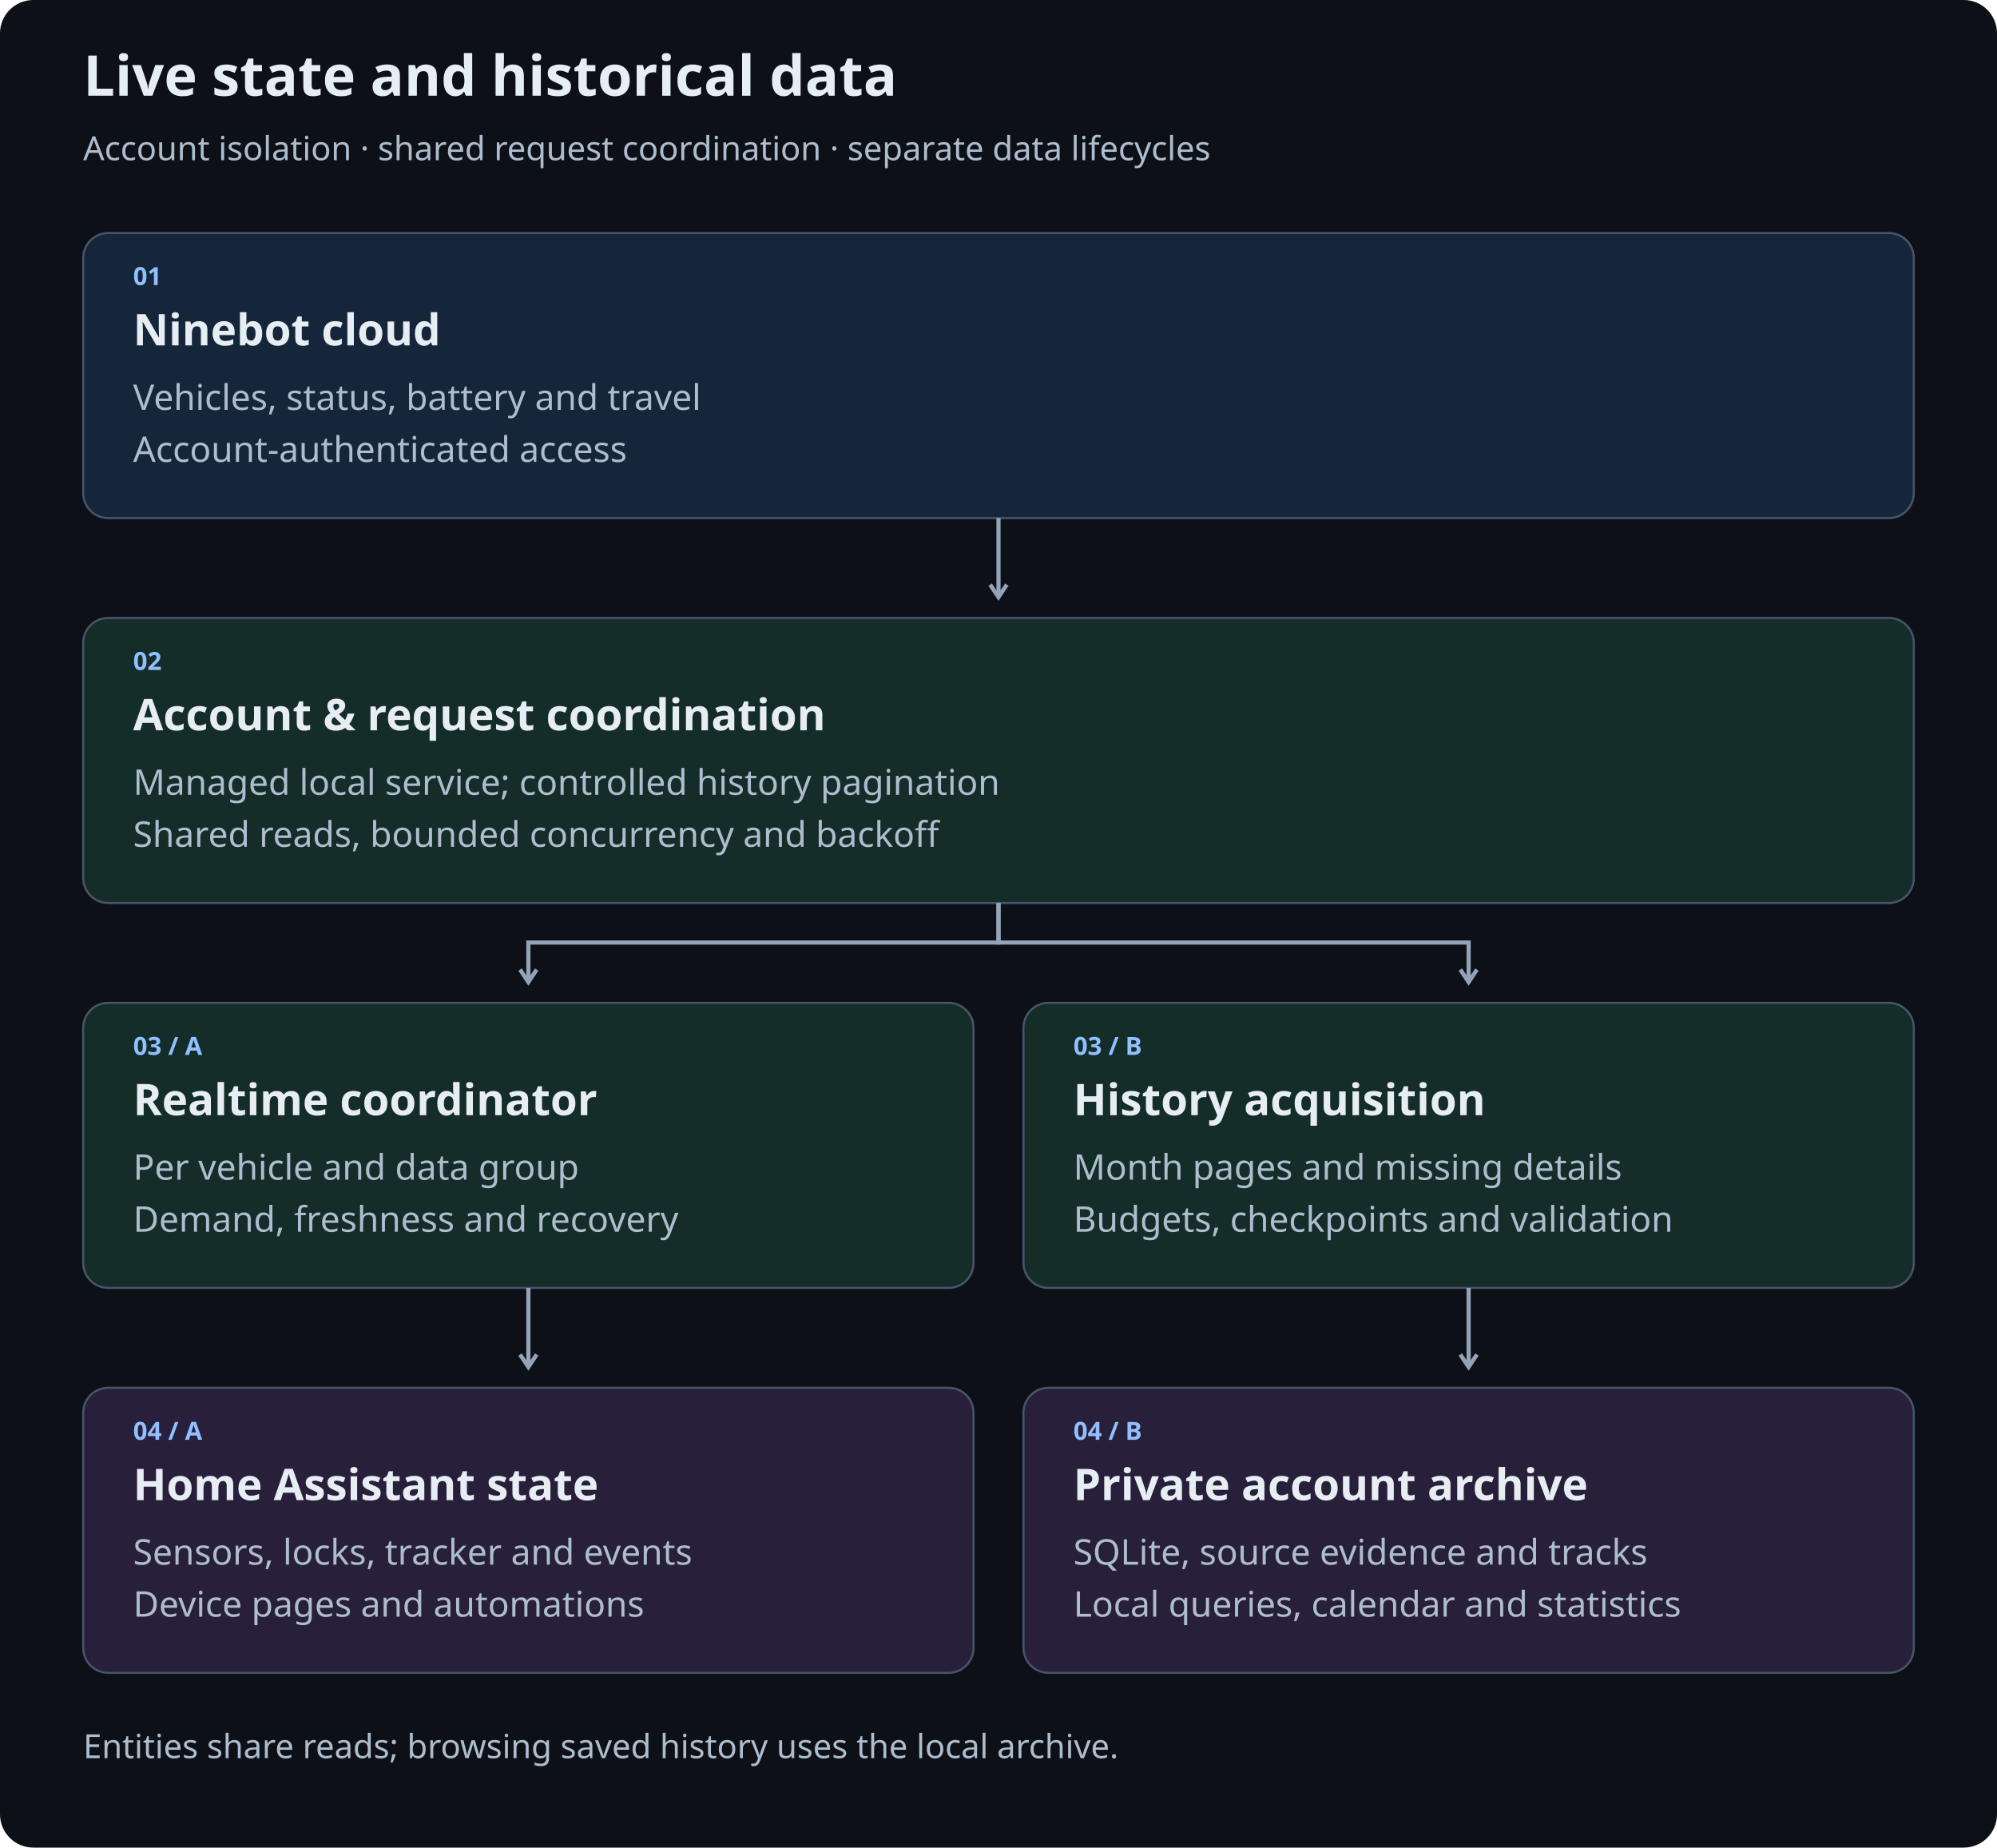
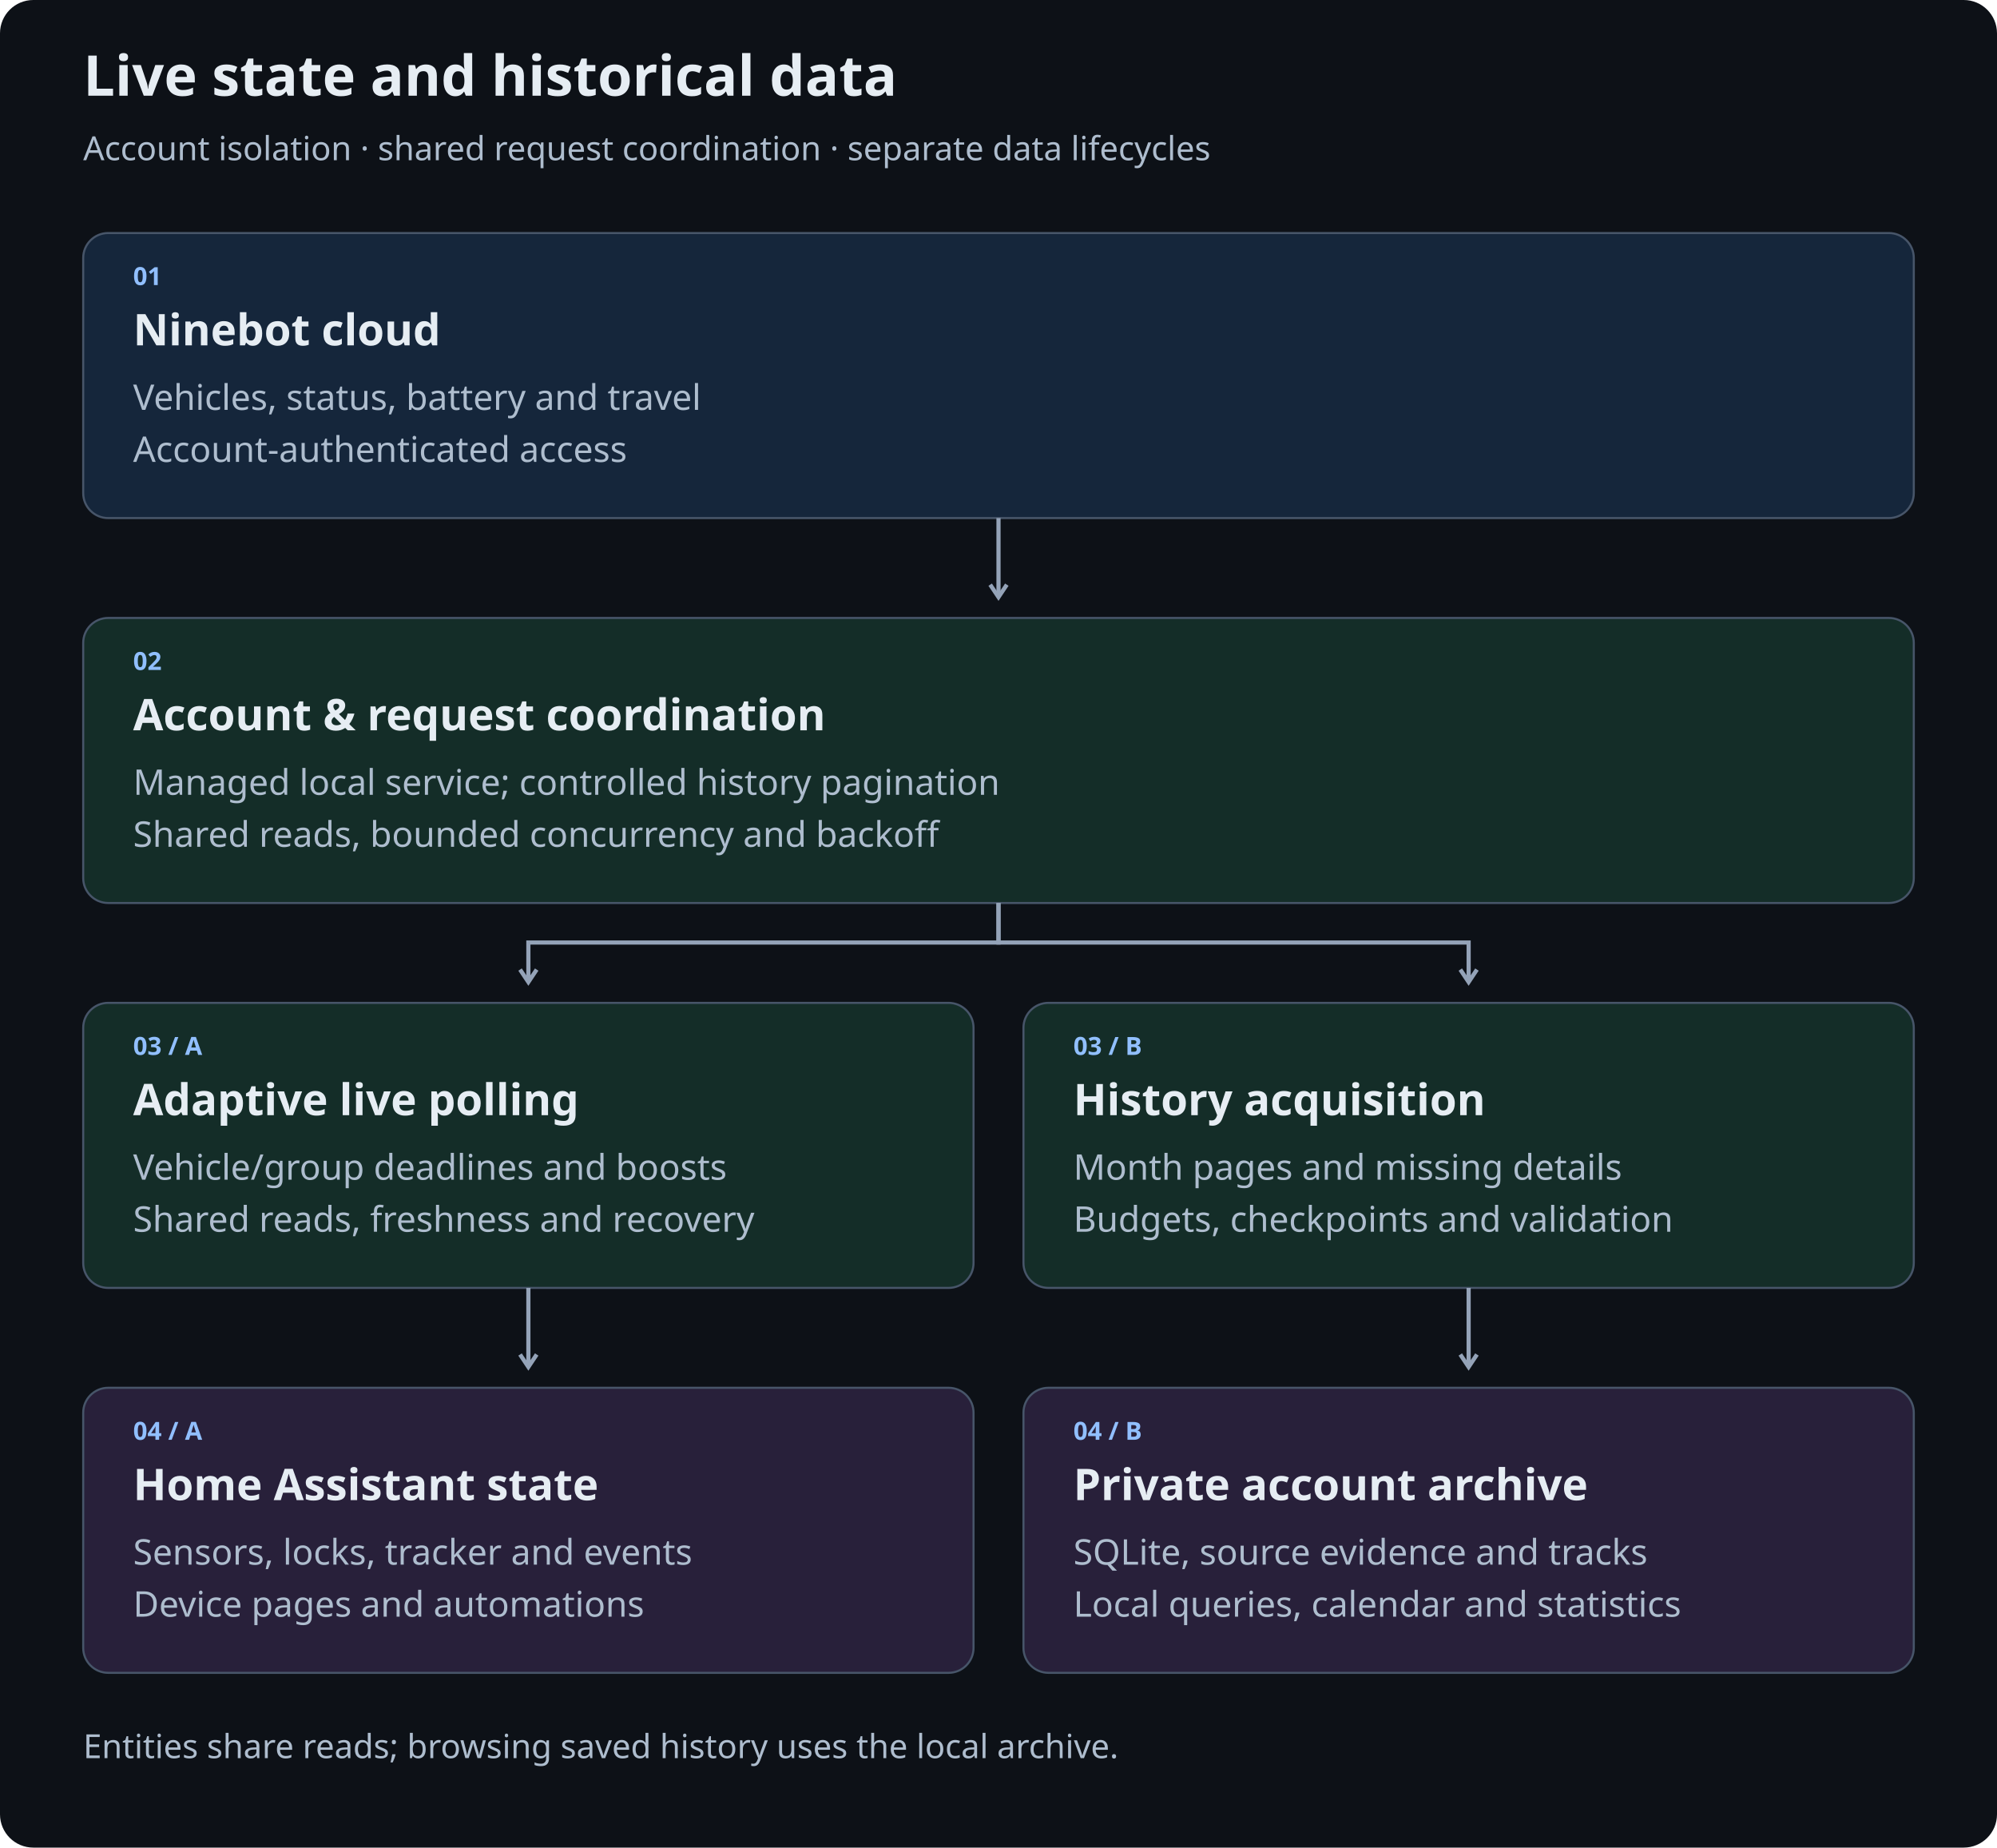
<svg xmlns="http://www.w3.org/2000/svg" width="960" height="888" viewBox="0 0 960 888" role="img" aria-labelledby="title desc" xml:lang="en">
  <style>text {font-family: -apple-system, BlinkMacSystemFont, "Segoe UI", "Noto Sans", "PingFang SC", "Microsoft YaHei", sans-serif}</style>
  <rect width="960" height="888" rx="16" fill="#0d1117" />
  <text x="40" y="46" font-size="27" font-weight="700" fill="#e6edf3">Live state and historical data</text>
  <text x="40" y="77" font-size="16" font-weight="400" fill="#aebdce">Account isolation · shared request coordination · separate data lifecycles</text>
  <rect x="40" y="112" width="880" height="137" rx="12" fill="#15263b" stroke="#475569" />
  <text x="64" y="137" font-size="12" font-weight="700" fill="#91bfff">01</text>
  <text x="64" y="166" font-size="21" font-weight="650" fill="#e6edf3">Ninebot cloud</text>
  <text x="64" y="197" font-size="17" font-weight="400" fill="#aebdce">Vehicles, status, battery and travel</text>
  <text x="64" y="222" font-size="17" font-weight="400" fill="#aebdce">Account-authenticated access</text>
  <path d="M480 249 V268 H480 V287" fill="none" stroke="#94a3b8" stroke-width="2" />
  <path d="M476 281 L480 287 L484 281" fill="none" stroke="#94a3b8" stroke-width="2" />
  <rect x="40" y="297" width="880" height="137" rx="12" fill="#142d28" stroke="#475569" />
  <text x="64" y="322" font-size="12" font-weight="700" fill="#91bfff">02</text>
  <text x="64" y="351" font-size="21" font-weight="650" fill="#e6edf3">Account &amp; request coordination</text>
  <text x="64" y="382" font-size="17" font-weight="400" fill="#aebdce">Managed local service; controlled history pagination</text>
  <text x="64" y="407" font-size="17" font-weight="400" fill="#aebdce">Shared reads, bounded concurrency and backoff</text>
  <path d="M480 434 V453 H254 V472" fill="none" stroke="#94a3b8" stroke-width="2" />
  <path d="M250 466 L254 472 L258 466" fill="none" stroke="#94a3b8" stroke-width="2" />
  <path d="M480 434 V453 H706 V472" fill="none" stroke="#94a3b8" stroke-width="2" />
  <path d="M702 466 L706 472 L710 466" fill="none" stroke="#94a3b8" stroke-width="2" />
  <rect x="40" y="482" width="428" height="137" rx="12" fill="#142d28" stroke="#475569" />
  <text x="64" y="507" font-size="12" font-weight="700" fill="#91bfff">03 / A</text>
-   <text x="64" y="536" font-size="21" font-weight="650" fill="#e6edf3">Realtime coordinator</text>
-   <text x="64" y="567" font-size="17" font-weight="400" fill="#aebdce">Per vehicle and data group</text>
-   <text x="64" y="592" font-size="17" font-weight="400" fill="#aebdce">Demand, freshness and recovery</text>
+   <text x="64" y="536" font-size="21" font-weight="650" fill="#e6edf3">Adaptive live polling</text>
+   <text x="64" y="567" font-size="17" font-weight="400" fill="#aebdce">Vehicle/group deadlines and boosts</text>
+   <text x="64" y="592" font-size="17" font-weight="400" fill="#aebdce">Shared reads, freshness and recovery</text>
  <rect x="492" y="482" width="428" height="137" rx="12" fill="#142d28" stroke="#475569" />
  <text x="516" y="507" font-size="12" font-weight="700" fill="#91bfff">03 / B</text>
  <text x="516" y="536" font-size="21" font-weight="650" fill="#e6edf3">History acquisition</text>
  <text x="516" y="567" font-size="17" font-weight="400" fill="#aebdce">Month pages and missing details</text>
  <text x="516" y="592" font-size="17" font-weight="400" fill="#aebdce">Budgets, checkpoints and validation</text>
  <path d="M254 619 V638 H254 V657" fill="none" stroke="#94a3b8" stroke-width="2" />
  <path d="M250 651 L254 657 L258 651" fill="none" stroke="#94a3b8" stroke-width="2" />
  <path d="M706 619 V638 H706 V657" fill="none" stroke="#94a3b8" stroke-width="2" />
  <path d="M702 651 L706 657 L710 651" fill="none" stroke="#94a3b8" stroke-width="2" />
  <rect x="40" y="667" width="428" height="137" rx="12" fill="#28203a" stroke="#475569" />
  <text x="64" y="692" font-size="12" font-weight="700" fill="#91bfff">04 / A</text>
  <text x="64" y="721" font-size="21" font-weight="650" fill="#e6edf3">Home Assistant state</text>
  <text x="64" y="752" font-size="17" font-weight="400" fill="#aebdce">Sensors, locks, tracker and events</text>
  <text x="64" y="777" font-size="17" font-weight="400" fill="#aebdce">Device pages and automations</text>
  <rect x="492" y="667" width="428" height="137" rx="12" fill="#28203a" stroke="#475569" />
  <text x="516" y="692" font-size="12" font-weight="700" fill="#91bfff">04 / B</text>
  <text x="516" y="721" font-size="21" font-weight="650" fill="#e6edf3">Private account archive</text>
  <text x="516" y="752" font-size="17" font-weight="400" fill="#aebdce">SQLite, source evidence and tracks</text>
  <text x="516" y="777" font-size="17" font-weight="400" fill="#aebdce">Local queries, calendar and statistics</text>
  <text x="40" y="845" font-size="16" font-weight="400" fill="#aebdce">Entities share reads; browsing saved history uses the local archive.</text>
</svg>
